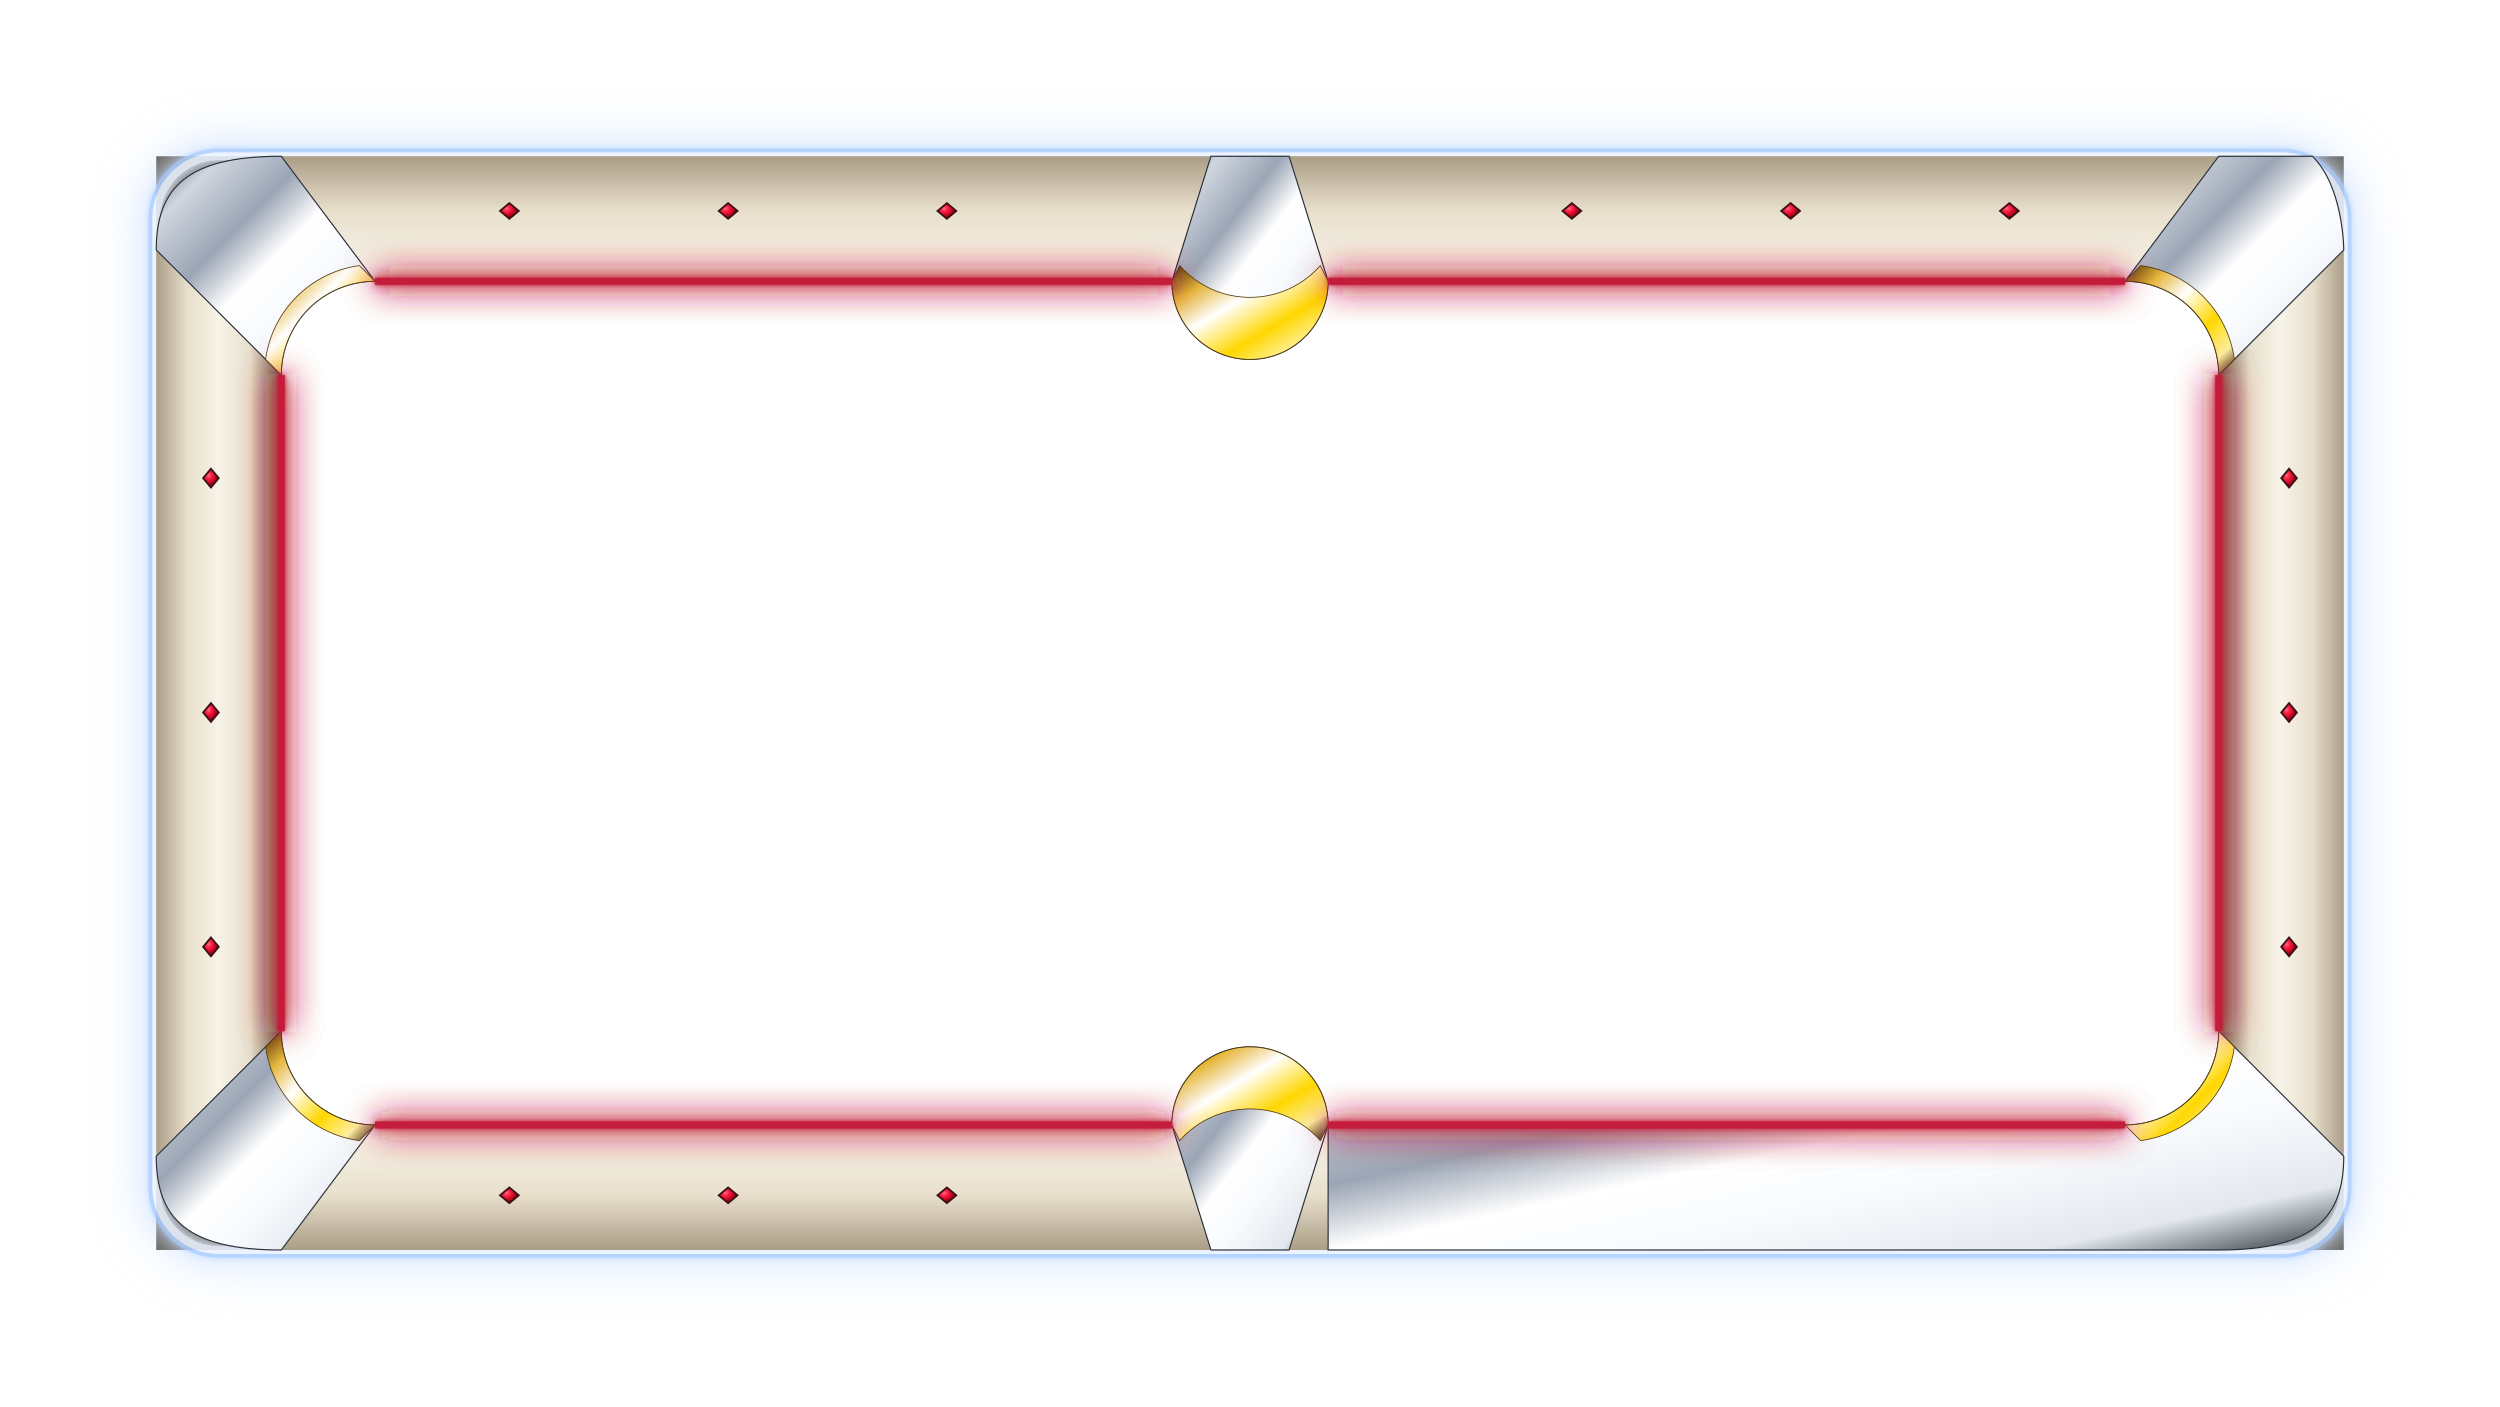
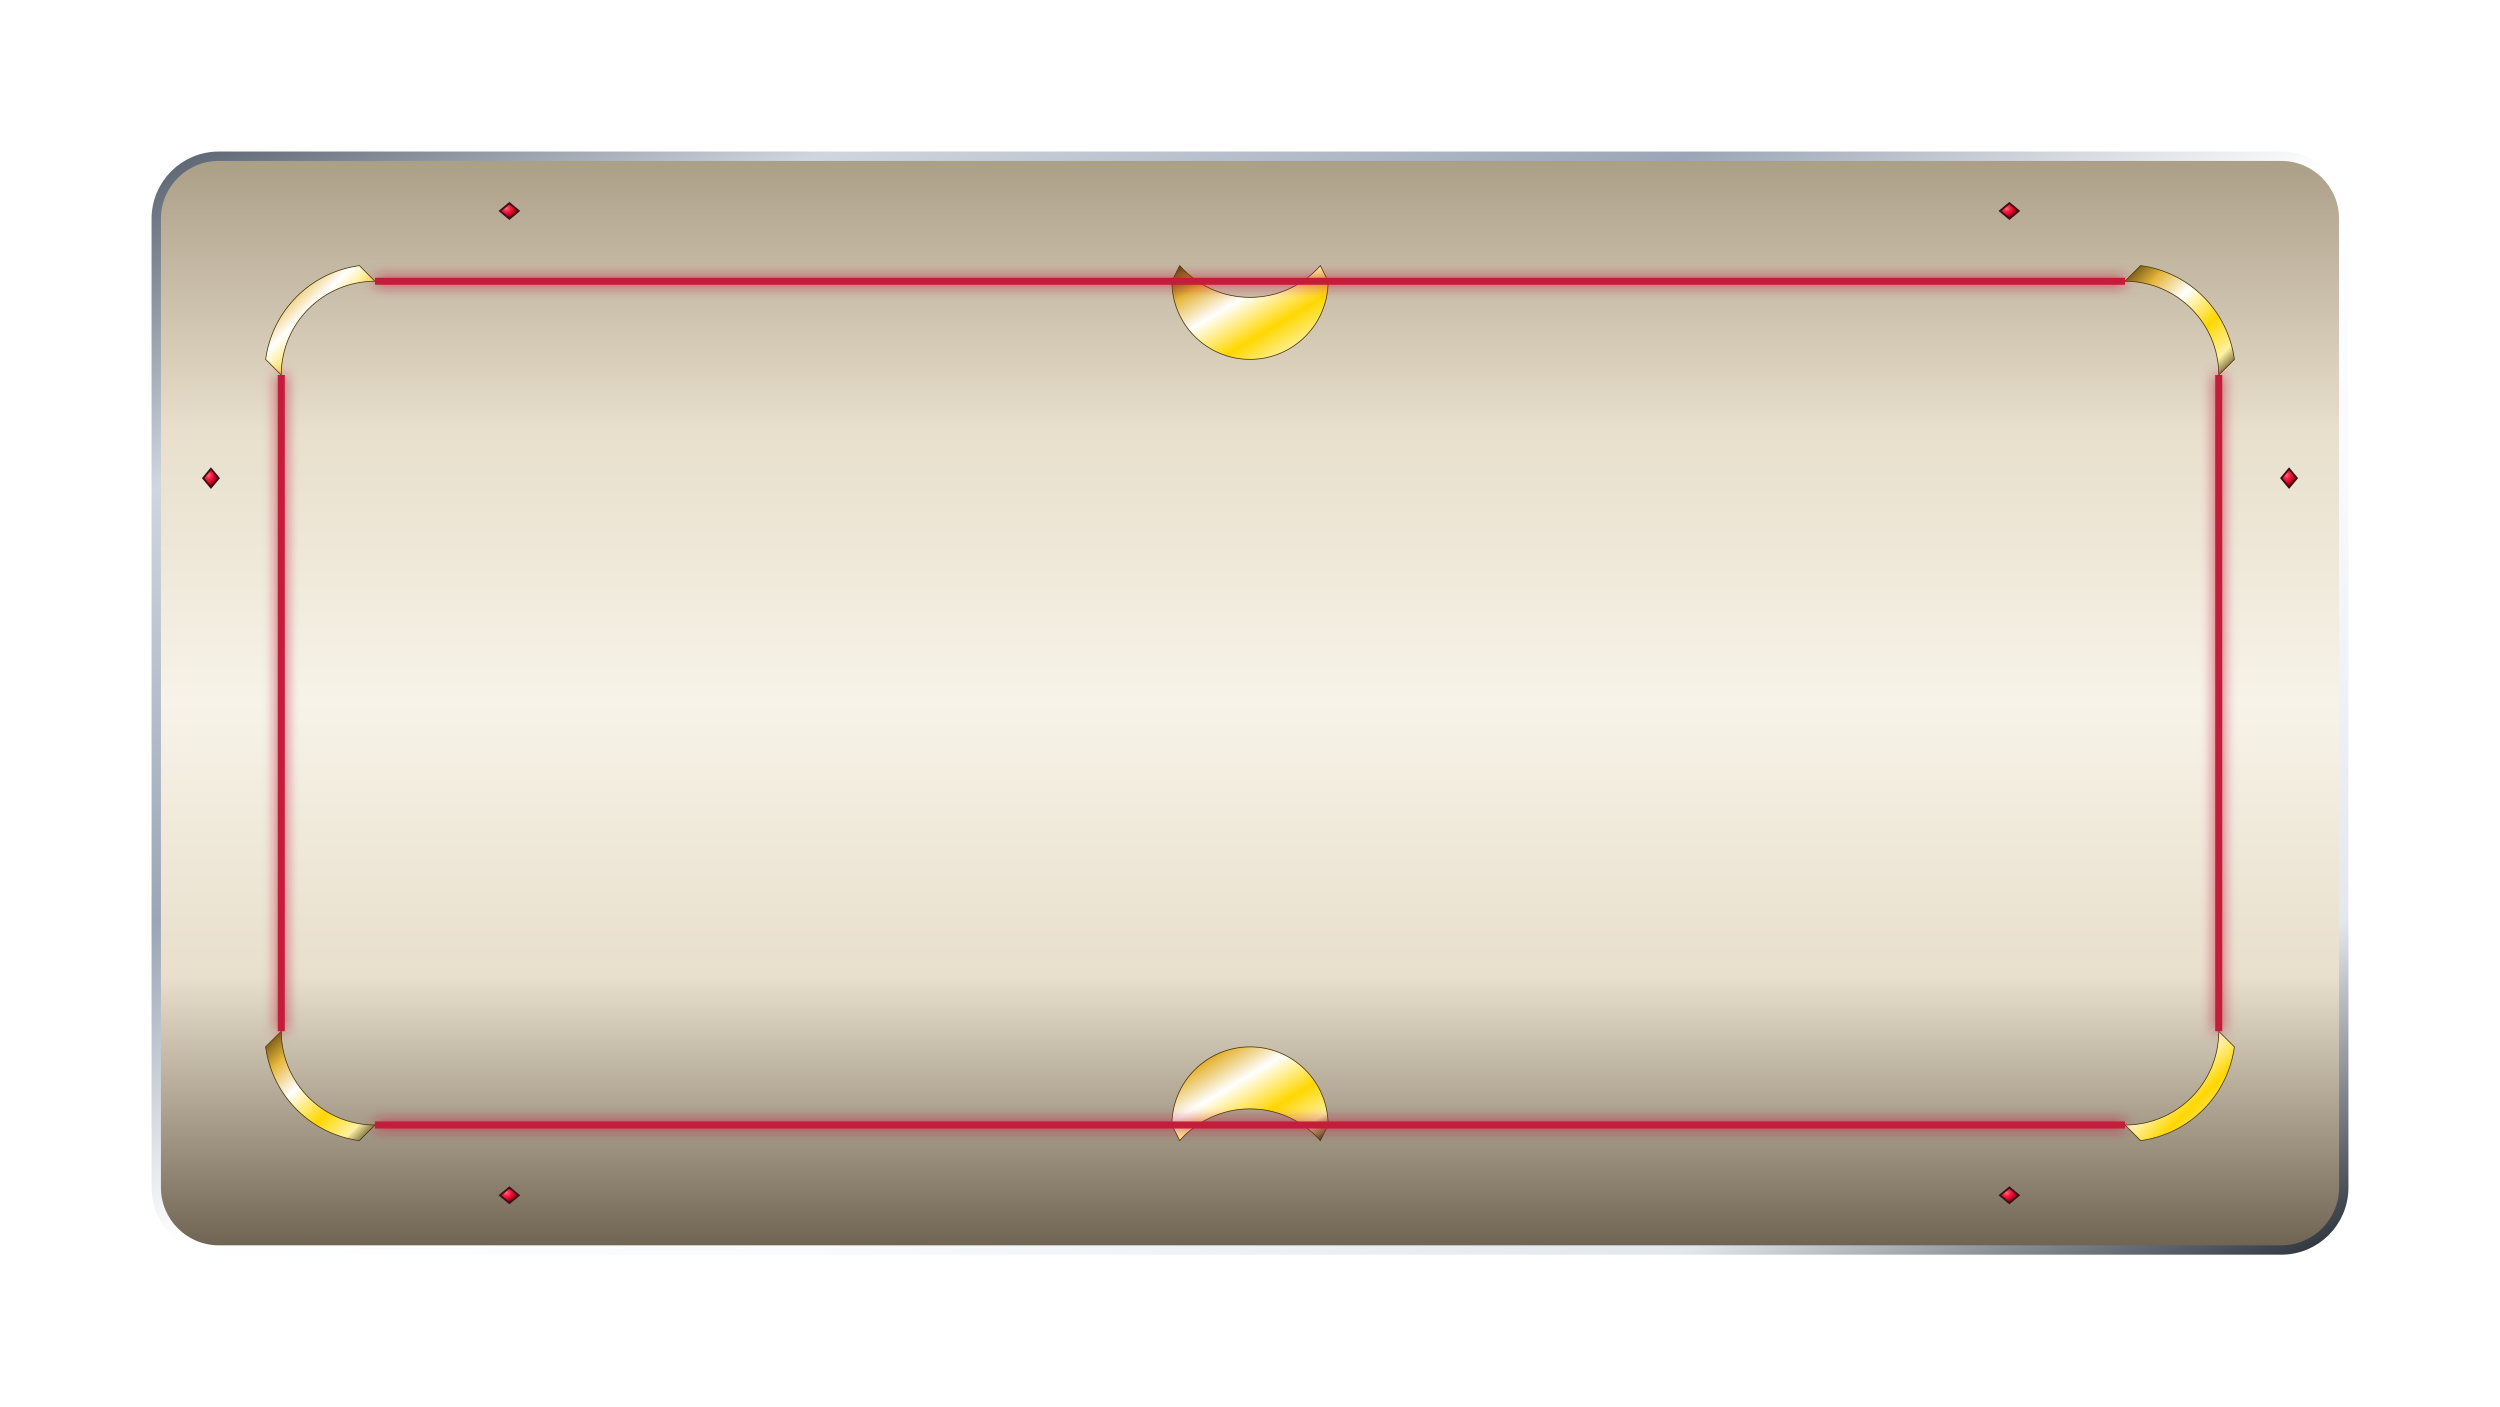
<svg xmlns="http://www.w3.org/2000/svg" viewBox="0 0 1600 900" width="100%" height="100%">
  <defs>
-     <linearGradient id="white-oak-top" x1="0%" y1="0%" x2="0%" y2="100%">
+     <linearGradient id="white-oak" x1="0%" y1="0%" x2="0%" y2="100%">
      <stop offset="0%" stop-color="#ab9e87" />
      <stop offset="25%" stop-color="#e8dfcc" />
      <stop offset="50%" stop-color="#f7f3e8" />
      <stop offset="75%" stop-color="#e8dfcc" />
      <stop offset="100%" stop-color="#6e6350" />
    </linearGradient>
-     <linearGradient id="white-oak-bottom" x1="0%" y1="0%" x2="0%" y2="100%">
-       <stop offset="0%" stop-color="#6e6350" />
-       <stop offset="25%" stop-color="#e8dfcc" />
-       <stop offset="50%" stop-color="#f7f3e8" />
-       <stop offset="75%" stop-color="#e8dfcc" />
-       <stop offset="100%" stop-color="#ab9e87" />
-     </linearGradient>
-     <linearGradient id="white-oak-left" x1="0%" y1="0%" x2="100%" y2="0%">
-       <stop offset="0%" stop-color="#ab9e87" />
-       <stop offset="25%" stop-color="#e8dfcc" />
-       <stop offset="50%" stop-color="#f7f3e8" />
-       <stop offset="75%" stop-color="#e8dfcc" />
-       <stop offset="100%" stop-color="#6e6350" />
-     </linearGradient>
-     <linearGradient id="white-oak-right" x1="0%" y1="0%" x2="100%" y2="0%">
-       <stop offset="0%" stop-color="#6e6350" />
-       <stop offset="25%" stop-color="#e8dfcc" />
-       <stop offset="50%" stop-color="#f7f3e8" />
-       <stop offset="75%" stop-color="#e8dfcc" />
-       <stop offset="100%" stop-color="#ab9e87" />
-     </linearGradient>
-     <linearGradient id="polished-silver-bezel" x1="0%" y1="0%" x2="100%" y2="100%">
+     <linearGradient id="polished-silver" x1="0%" y1="0%" x2="100%" y2="100%">
      <stop offset="0%" stop-color="#5a6370" />
      <stop offset="15%" stop-color="#cfd6df" />
      <stop offset="35%" stop-color="#9ba5b5" />
      <stop offset="50%" stop-color="#ffffff" />
      <stop offset="65%" stop-color="#f8fafd" />
      <stop offset="85%" stop-color="#e3e8ee" />
      <stop offset="100%" stop-color="#2a3038" />
    </linearGradient>
-     <linearGradient id="polished-gold-24k" x1="0%" y1="0%" x2="100%" y2="100%">
+     <linearGradient id="polished-gold" x1="0%" y1="0%" x2="100%" y2="100%">
      <stop offset="0%" stop-color="#4a3507" />
      <stop offset="20%" stop-color="#e6b73c" />
      <stop offset="40%" stop-color="#ffffff" />
      <stop offset="65%" stop-color="#ffd700" />
      <stop offset="85%" stop-color="#fff2a3" />
      <stop offset="100%" stop-color="#261b02" />
    </linearGradient>
-     <radialGradient id="ruby-gem" cx="35%" cy="35%" r="65%">
+     <radialGradient id="ruby" cx="35%" cy="35%" r="65%">
      <stop offset="0%" stop-color="#ff6b81" />
      <stop offset="30%" stop-color="#ff1e43" />
      <stop offset="75%" stop-color="#b3001b" />
      <stop offset="100%" stop-color="#52000a" />
    </radialGradient>
-     <filter id="red-neon-filter" x="-30%" y="-30%" width="160%" height="160%">
-       <feGaussianBlur in="SourceGraphic" stdDeviation="11" result="blur-wide" />
-       <feGaussianBlur in="SourceGraphic" stdDeviation="4" result="blur-med" />
-       <feGaussianBlur in="SourceGraphic" stdDeviation="1.5" result="blur-sharp" />
-       <feComponentTransfer in="blur-wide" result="glow-boosted">
-         <feFuncA type="linear" slope="2.6" />
+     <filter id="neon" x="-30%" y="-30%" width="160%" height="160%">
+       <feGaussianBlur in="SourceGraphic" stdDeviation="4" result="blur" />
+       <feComponentTransfer>
+         <feFuncA type="linear" slope="2.4" />
      </feComponentTransfer>
      <feMerge>
-         <feMergeNode in="glow-boosted" />
-         <feMergeNode in="blur-med" />
-         <feMergeNode in="blur-sharp" />
-         <feMergeNode in="SourceGraphic" />
-       </feMerge>
-     </filter>
-     <filter id="kelvin-chassis-filter" x="-50%" y="-50%" width="200%" height="200%">
-       <feGaussianBlur in="SourceGraphic" stdDeviation="16" result="blur-wide" />
-       <feGaussianBlur in="SourceGraphic" stdDeviation="7" result="blur-med" />
-       <feGaussianBlur in="SourceGraphic" stdDeviation="2" result="blur-sharp" />
-       <feComponentTransfer in="blur-wide" result="glow-boosted">
-         <feFuncA type="linear" slope="2.2" />
-       </feComponentTransfer>
-       <feMerge>
-         <feMergeNode in="glow-boosted" />
-         <feMergeNode in="blur-med" />
-         <feMergeNode in="blur-sharp" />
+         <feMergeNode in="blur" />
        <feMergeNode in="SourceGraphic" />
      </feMerge>
    </filter>
  </defs>
-   <path fill-rule="evenodd" fill="#4d4436" d="M 100,100 L 1500,100 L 1500,800 L 100,800 Z M 180,240 A 60,60 0 0,1 240,180 L 750,180 A 50,50 0 0,0 850,180 L 1360,180 A 60,60 0 0,1 1420,240 L 1420,660 A 60,60 0 0,1 1360,720 L 850,720 A 50,50 0 0,0 750,720 L 240,720 A 60,60 0 0,1 180,660 Z" />
-   <g fill="none" stroke="#ebf3ff" stroke-width="5" filter="url(#kelvin-chassis-filter)" opacity="0.9">
-     <rect x="98" y="98" width="1404" height="704" rx="42" stroke="#adcfff" stroke-width="6" />
-     <rect x="100" y="100" width="1400" height="700" rx="40" />
+   <rect x="100" y="100" width="1400" height="700" rx="40" fill="url(#white-oak)" stroke="url(#polished-silver)" stroke-width="6" />
+   <g fill="url(#polished-gold)" stroke="#4a3507" stroke-width="0.5">
+     <path d="M180,240 A60,60 0 0,1 240,180 L230,170 A70,70 0 0,0 170,230 Z" />
+     <path d="M1360,180 A60,60 0 0,1 1420,240 L1430,230 A70,70 0 0,0 1370,170 Z" />
+     <path d="M240,720 A60,60 0 0,1 180,660 L170,670 A70,70 0 0,0 230,730 Z" />
+     <path d="M1420,660 A60,60 0 0,1 1360,720 L1370,730 A70,70 0 0,0 1430,670 Z" />
  </g>
-   <path fill="url(#white-oak-top)" d="M 180,100 L 775,100 L 750,180 L 240,180 A 60,60 0 0,0 180,240 L 100,160 C 100,120 120,100 180,100 Z" />
-   <path fill="url(#white-oak-top)" d="M 825,100 L 1420,100 C 1480,100 1500,120 1500,160 L 1420,240 A 60,60 0 0,0 1360,180 L 850,180 Z" />
-   <path fill="url(#white-oak-bottom)" d="M 100,740 L 180,660 A 60,60 0 0,0 240,720 L 750,720 L 775,800 L 180,800 C 120,800 100,780 100,740 Z" />
-   <path fill="url(#white-oak-bottom)" d="M 850,720 L 1360,720 A 60,60 0 0,0 1420,660 L 1500,740 C 1500,780 1480,800 1420,800 L 825,800 Z" />
-   <path fill="url(#white-oak-left)" d="M 100,160 L 180,240 L 180,660 L 100,740 Z" />
-   <path fill="url(#white-oak-right)" d="M 1420,240 L 1500,160 L 1500,740 L 1420,660 Z" />
-   <g fill="url(#ruby-gem)" stroke="#3b1116" stroke-width="1.2">
+   <g fill="url(#polished-gold)" stroke="#4a3507" stroke-width="0.5">
+     <path d="M750,180 A50,50 0 0,0 850,180 L845,170 A60,60 0 0,1 755,170 Z" />
+     <path d="M850,720 A50,50 0 0,0 750,720 L755,730 A60,60 0 0,1 845,730 Z" />
+   </g>
+   <g fill="none" stroke="#C41E3A" stroke-width="4.5" filter="url(#neon)" stroke-linejoin="round">
+     <path d="M240,180 L1360,180" />
+     <path d="M1420,240 L1420,660" />
+     <path d="M1360,720 L240,720" />
+     <path d="M180,660 L180,240" />
+   </g>
+   <g fill="url(#ruby)" stroke="#3b1116" stroke-width="1.2">
    <polygon points="135,300 140,306 135,312 130,306" />
-     <polygon points="135,450 140,456 135,462 130,456" />
-     <polygon points="135,600 140,606 135,612 130,606" />
    <polygon points="1465,300 1470,306 1465,312 1460,306" />
-     <polygon points="1465,450 1470,456 1465,462 1460,456" />
-     <polygon points="1465,600 1470,606 1465,612 1460,606" />
    <polygon points="320,135 326,140 332,135 326,130" />
-     <polygon points="460,135 466,140 472,135 466,130" />
-     <polygon points="600,135 606,140 612,135 606,130" />
-     <polygon points="1000,135 1006,140 1012,135 1006,130" />
-     <polygon points="1140,135 1146,140 1152,135 1146,130" />
    <polygon points="1280,135 1286,140 1292,135 1286,130" />
    <polygon points="320,765 326,770 332,765 326,760" />
-     <polygon points="460,765 466,770 472,765 466,760" />
-     <polygon points="600,765 606,770 612,765 606,760" />
-     <polygon points="1000,765 1006,770 1012,765 1006,760" />
-     <polygon points="1140,765 1146,770 1152,765 1146,760" />
    <polygon points="1280,765 1286,770 1292,765 1286,760" />
  </g>
-   <g fill="url(#polished-silver-bezel)" stroke="#2a3038" stroke-width="0.75">
-     <path d="M 100,160 C 100,120 120,100 180,100 L 240,180 A 60,60 0 0,0 180,240 Z" />
-     <path d="M 1420,100 L 1480,100 C 1500,120 1500,160 1500,160 L 1420,240 A 60,60 0 0,0 1360,180 Z" />
-     <path d="M 100,740 L 180,660 A 60,60 0 0,0 240,720 L 180,800 C 120,800 100,780 100,740 Z" />
-     <path d="M 1360,720 A 60,60 0 0,0 1420,660 L 1500,740 C 1500,780 1480,800 1420,800 L 850,800 L 850,720 Z" />
-     <path d="M 750,180 A 50,50 0 0,0 850,180 L 825,100 L 775,100 Z" />
-     <path d="M 850,720 A 50,50 0 0,0 750,720 L 775,800 L 825,800 Z" />
-   </g>
-   <g fill="url(#polished-gold-24k)" stroke="#4a3507" stroke-width="0.5">
-     <path d="M 180,240 A 60,60 0 0,1 240,180 L 230,170 A 70,70 0 0,0 170,230 Z" />
-     <path d="M 1360,180 A 60,60 0 0,1 1420,240 L 1430,230 A 70,70 0 0,0 1370,170 Z" />
-     <path d="M 240,720 A 60,60 0 0,1 180,660 L 170,670 A 70,70 0 0,0 230,730 Z" />
-     <path d="M 1420,660 A 60,60 0 0,1 1360,720 L 1370,730 A 70,70 0 0,0 1430,670 Z" />
-     <path d="M 750,180 A 50,50 0 0,0 850,180 L 845,170 A 60,60 0 0,1 755,170 Z" />
-     <path d="M 850,720 A 50,50 0 0,0 750,720 L 755,730 A 60,60 0 0,1 845,730 Z" />
-   </g>
-   <g fill="none" stroke="#C41E3A" stroke-width="4.5" filter="url(#red-neon-filter)">
-     <path d="M 240,180 L 750,180" />
-     <path d="M 850,180 L 1360,180" />
-     <path d="M 1420,240 L 1420,660" />
-     <path d="M 1360,720 L 850,720" />
-     <path d="M 750,720 L 240,720" />
-     <path d="M 180,660 L 180,240" />
-   </g>
</svg>
